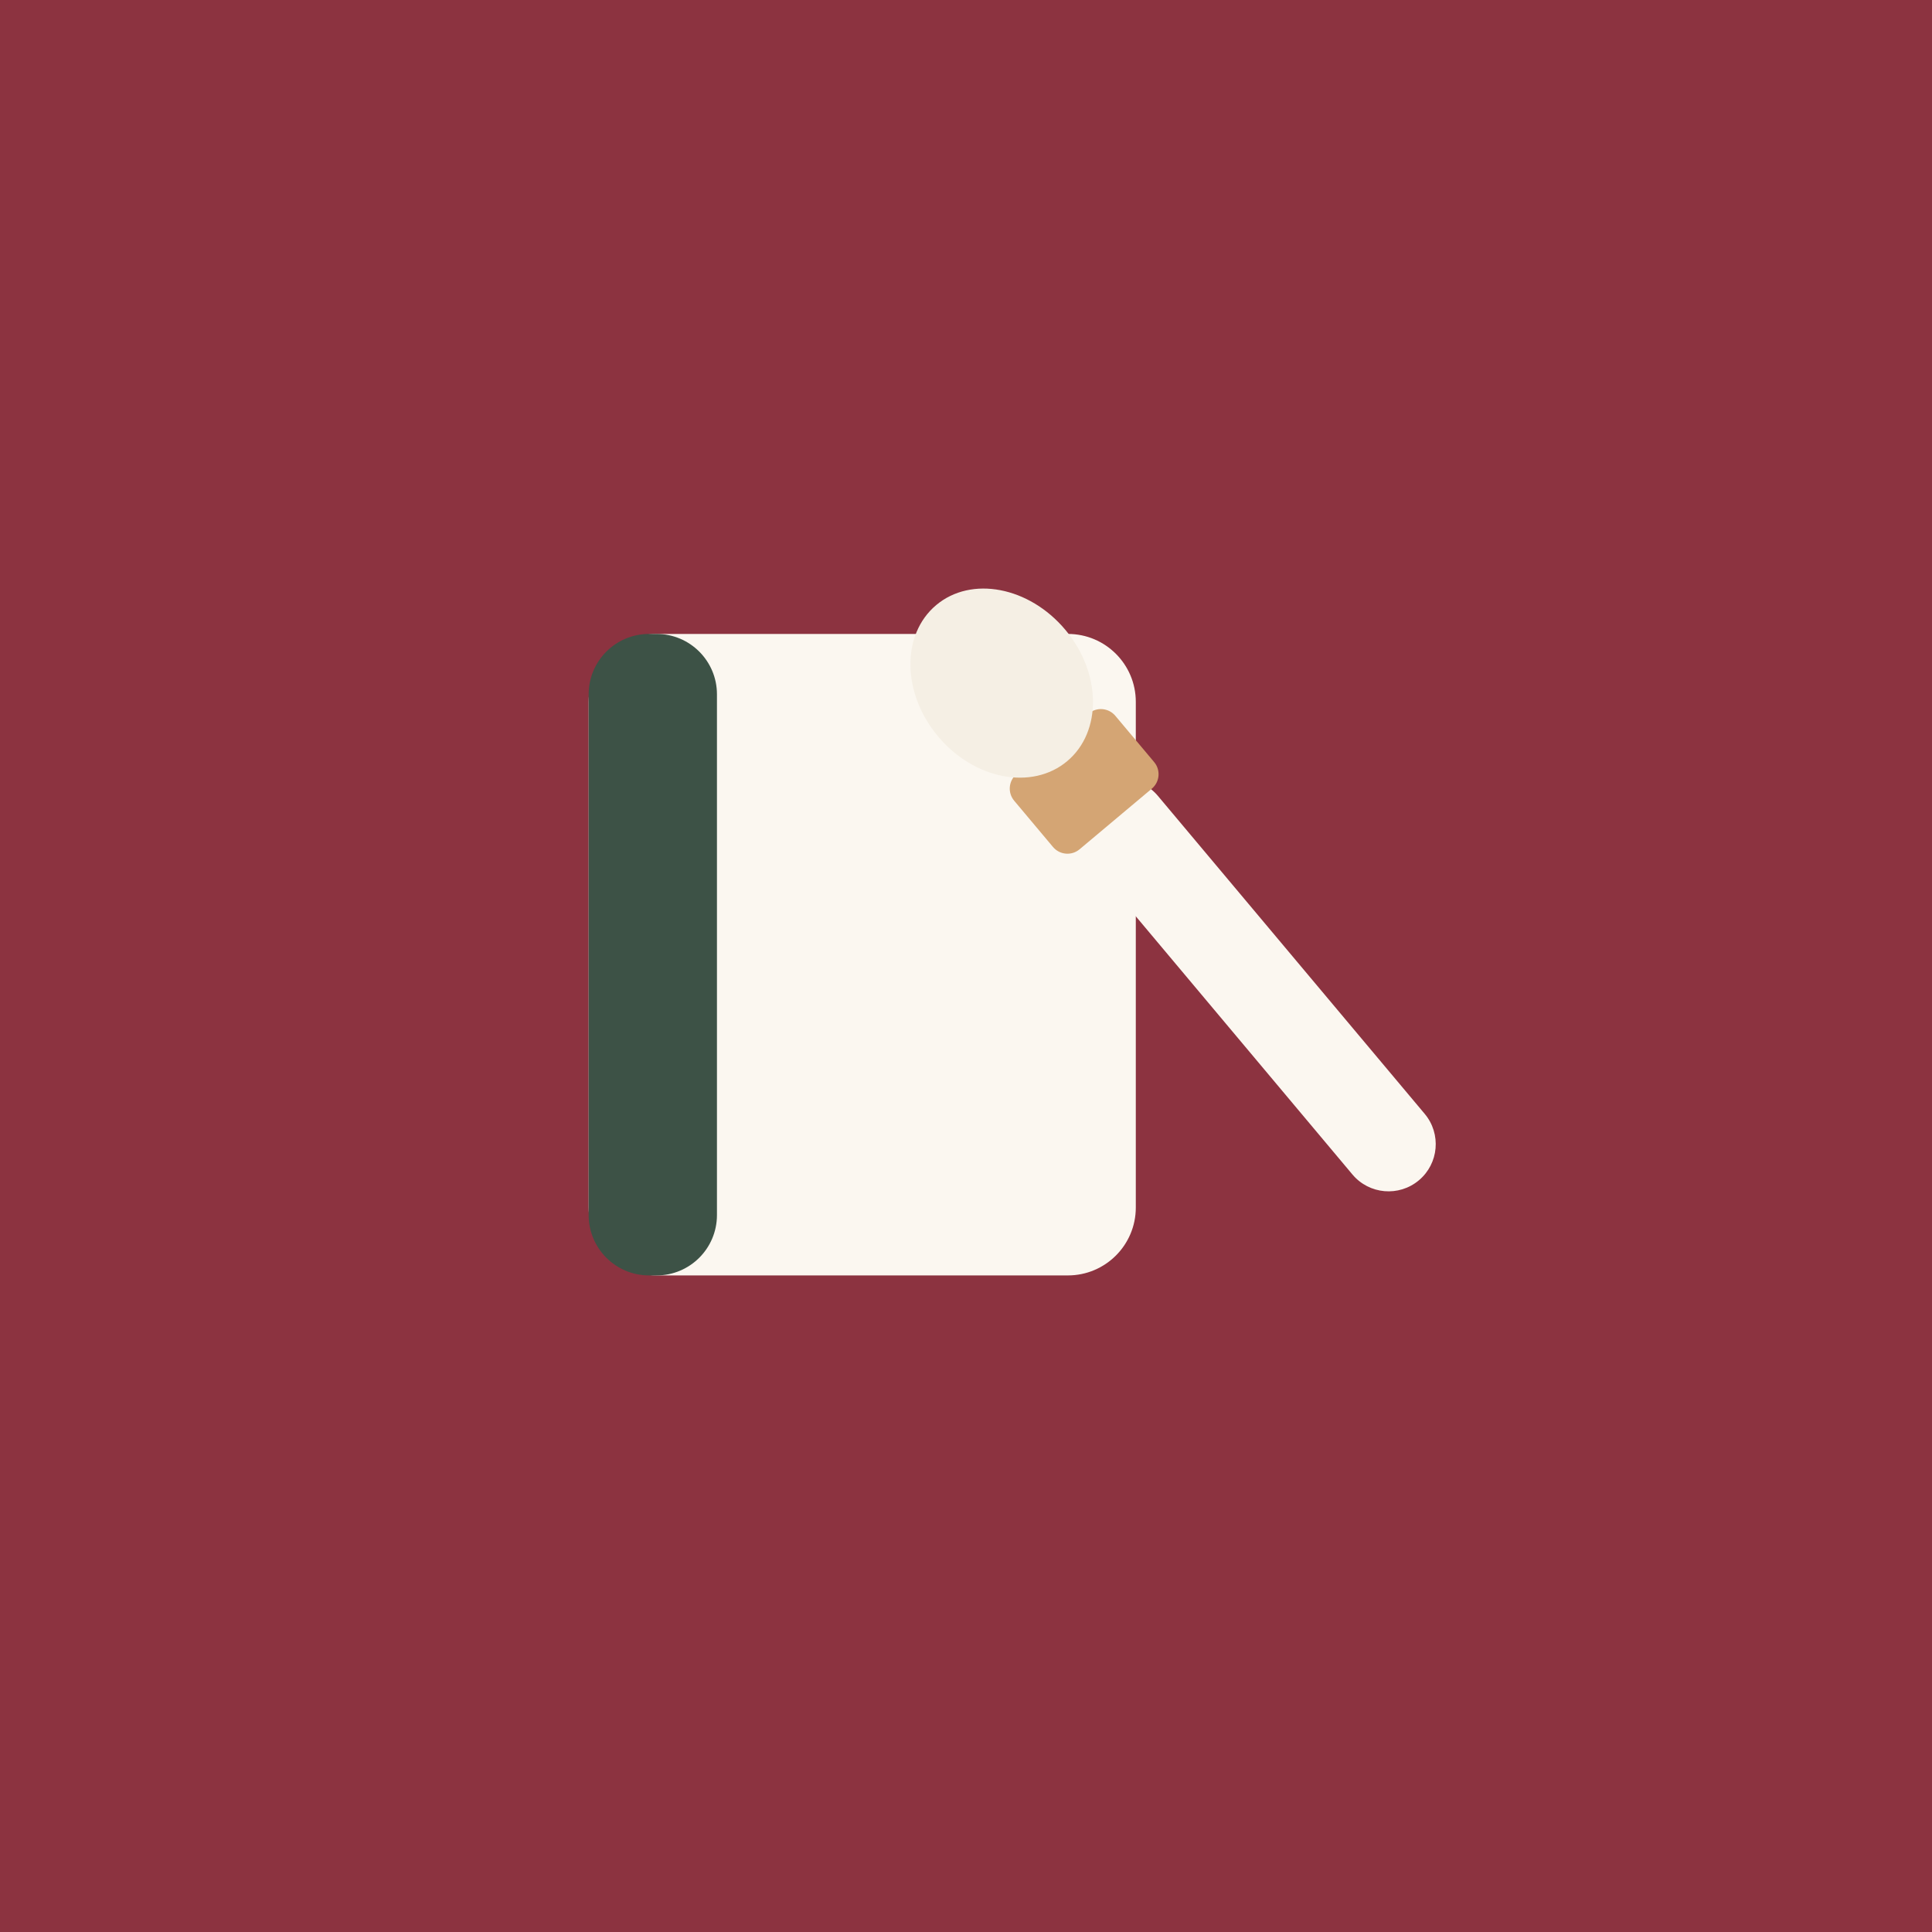
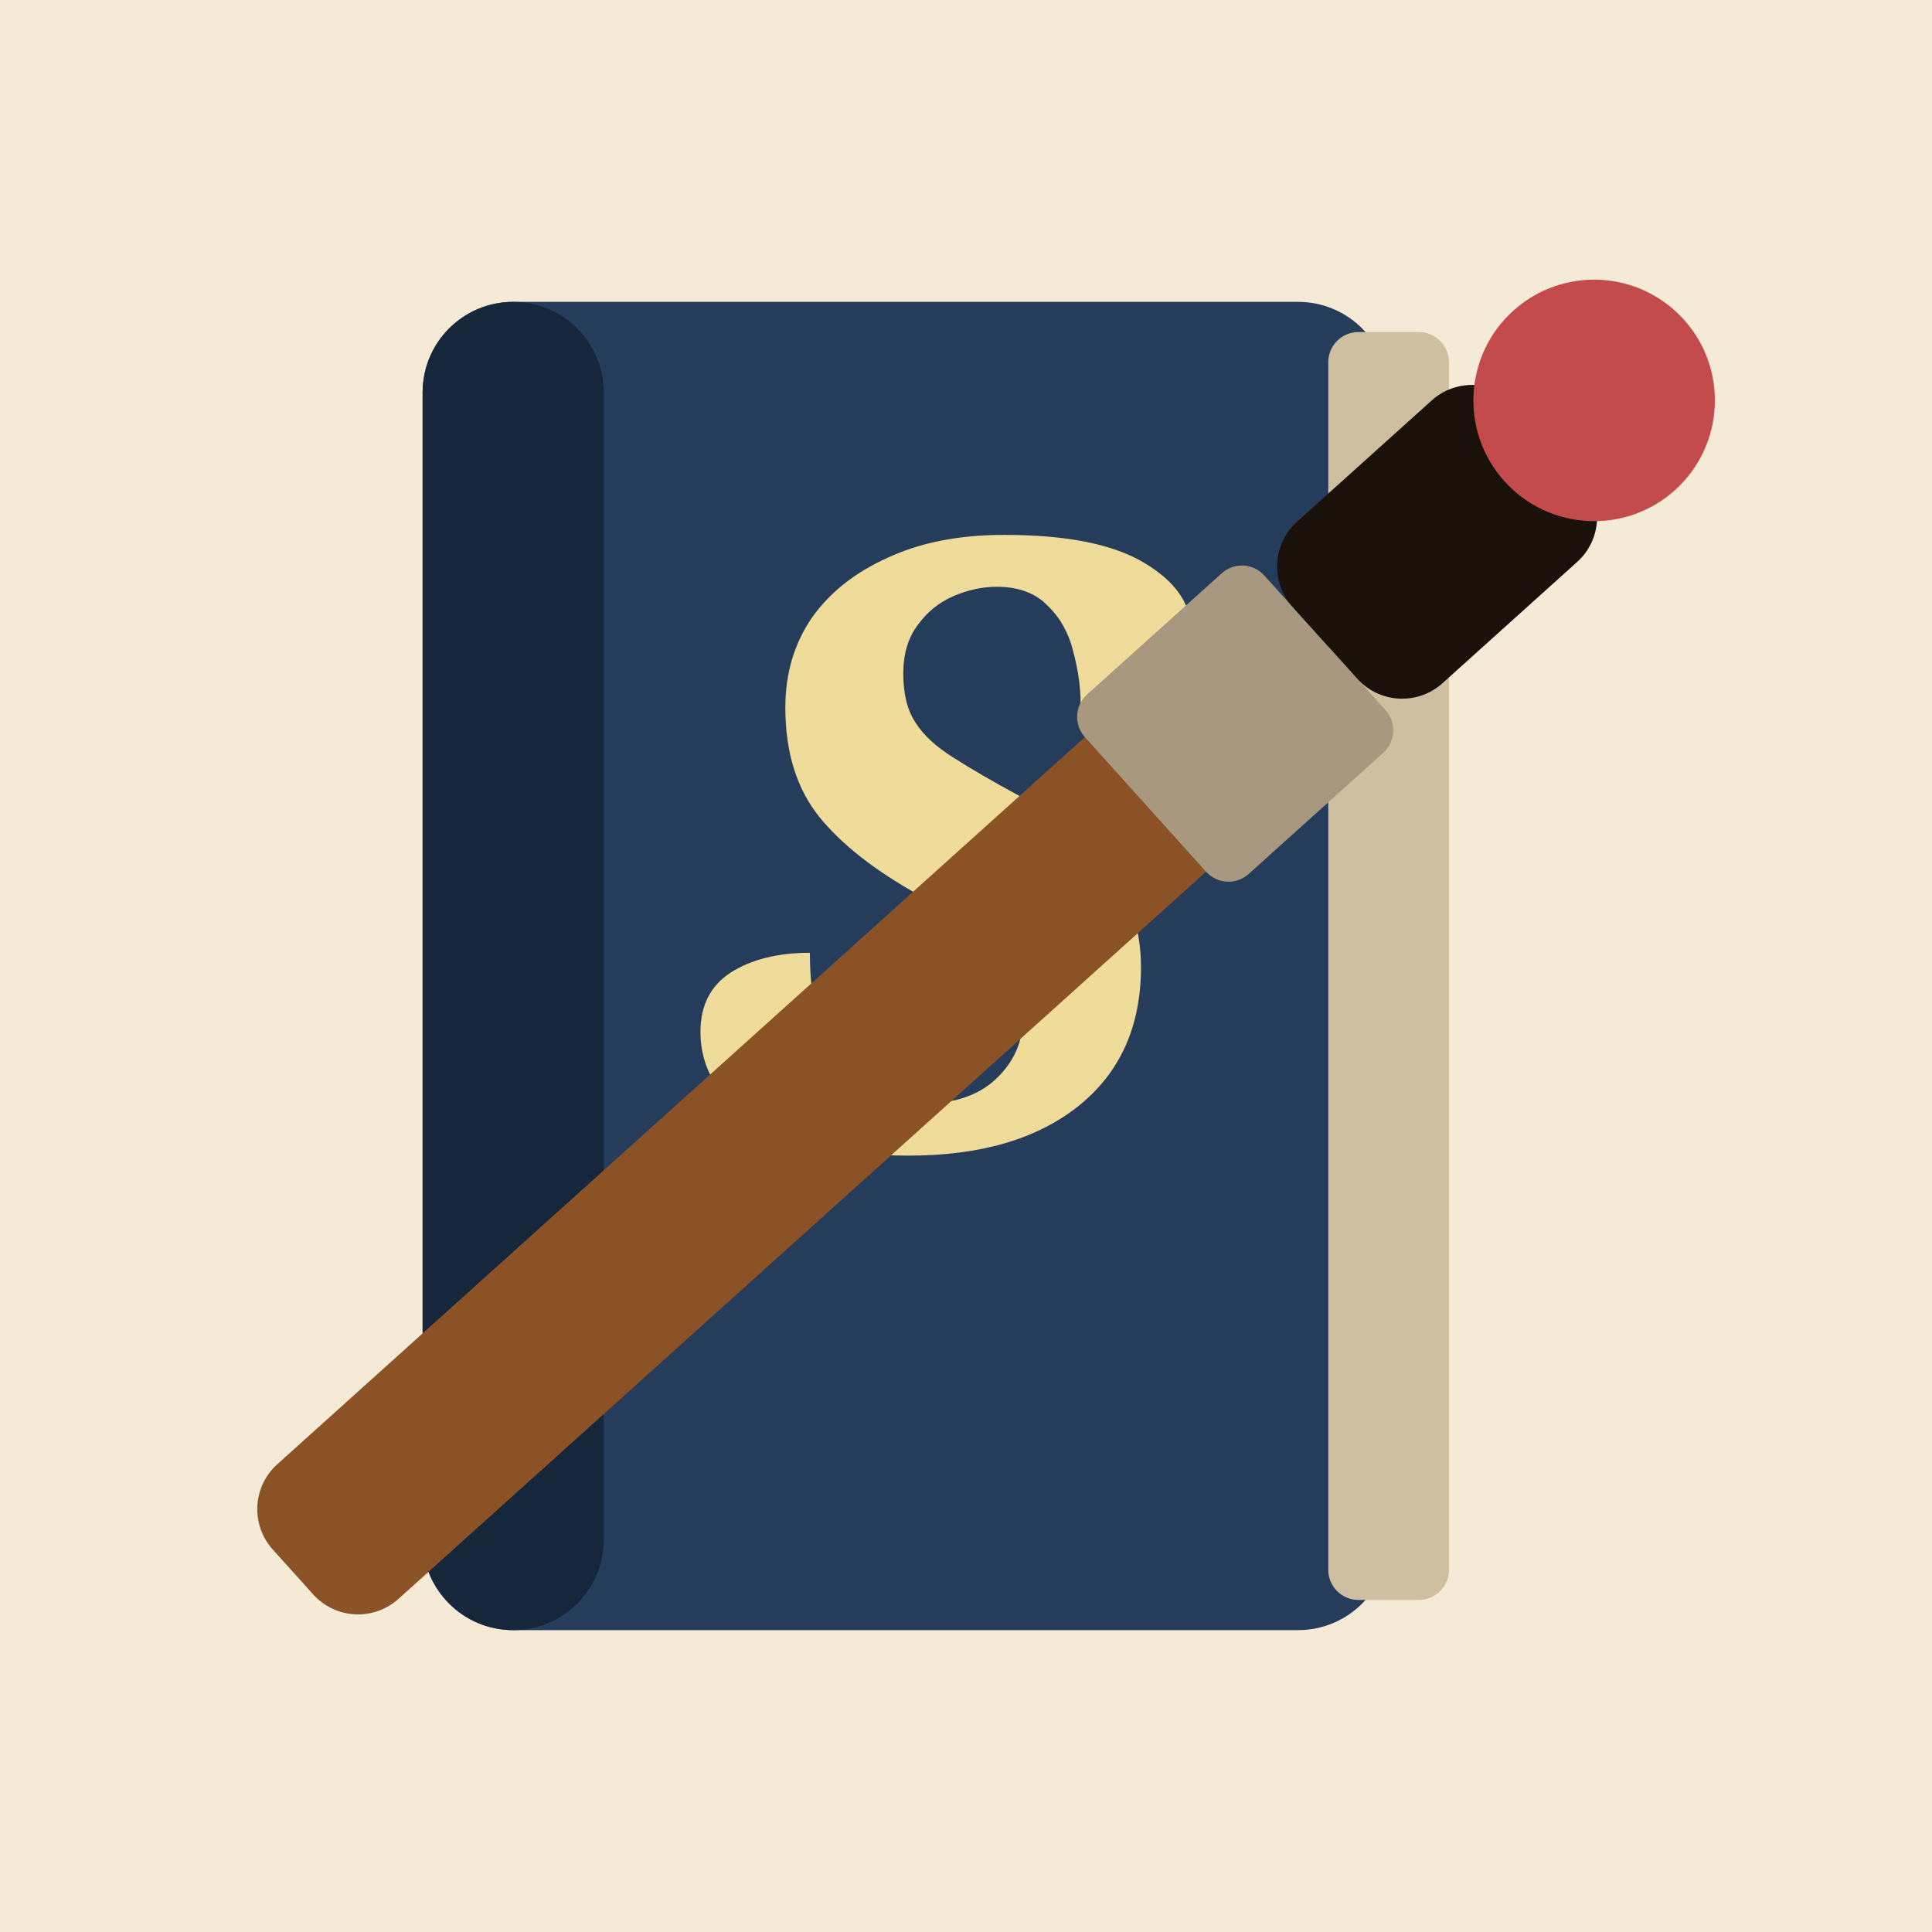
- <svg xmlns="http://www.w3.org/2000/svg" viewBox="0 0 512 512" role="img" aria-label="SashaBook and Brush">
-   <rect width="512" height="512" fill="#8C3340" />
-   <g transform="translate(96 88) scale(10)">
-     <rect x="6" y="8" width="14.5" height="17" rx="1.8" fill="#FBF7F0" />
-     <rect x="6" y="8" width="3.4" height="17" rx="1.6" fill="#3D5246" />
-     <g transform="rotate(-40 22.5 16)">
-       <rect x="21.3" y="11" width="2.5" height="13.5" rx="1.25" fill="#FBF7F0" />
-       <rect x="20.8" y="9.4" width="3.5" height="2.6" rx="0.5" fill="#D4A574" />
-       <ellipse cx="22.55" cy="7.3" rx="2.2" ry="2.7" fill="#F5EFE4" />
-     </g>
+ <svg xmlns="http://www.w3.org/2000/svg" viewBox="0 0 32 32" role="img" aria-label="SashaBook and Brush">
+   <rect width="32" height="32" fill="#F5EAD5" />
+   <rect x="7" y="5" width="16" height="22" rx="1.5" fill="#253D5B" />
+   <rect x="7" y="5" width="3" height="22" rx="1.5" fill="#16273B" />
+   <rect x="22" y="5.5" width="2" height="21" rx="0.5" fill="#CDBFA0" />
+   <text x="15.5" y="19" text-anchor="middle" font-family="Georgia, serif" font-style="italic" font-weight="bold" font-size="14" fill="#F0DC9A">S</text>
+   <g transform="rotate(-42, 16, 16)">
+     <rect x="1" y="14.5" width="20" height="3" rx="1" fill="#8B5226" />
+     <rect x="20" y="14" width="4" height="4" rx="0.5" fill="#A89880" />
+     <rect x="24" y="14.2" width="5" height="3.6" rx="1" fill="#1A120A" />
+     <circle cx="30" cy="16" r="2" fill="#C44B4B" />
  </g>
</svg>
